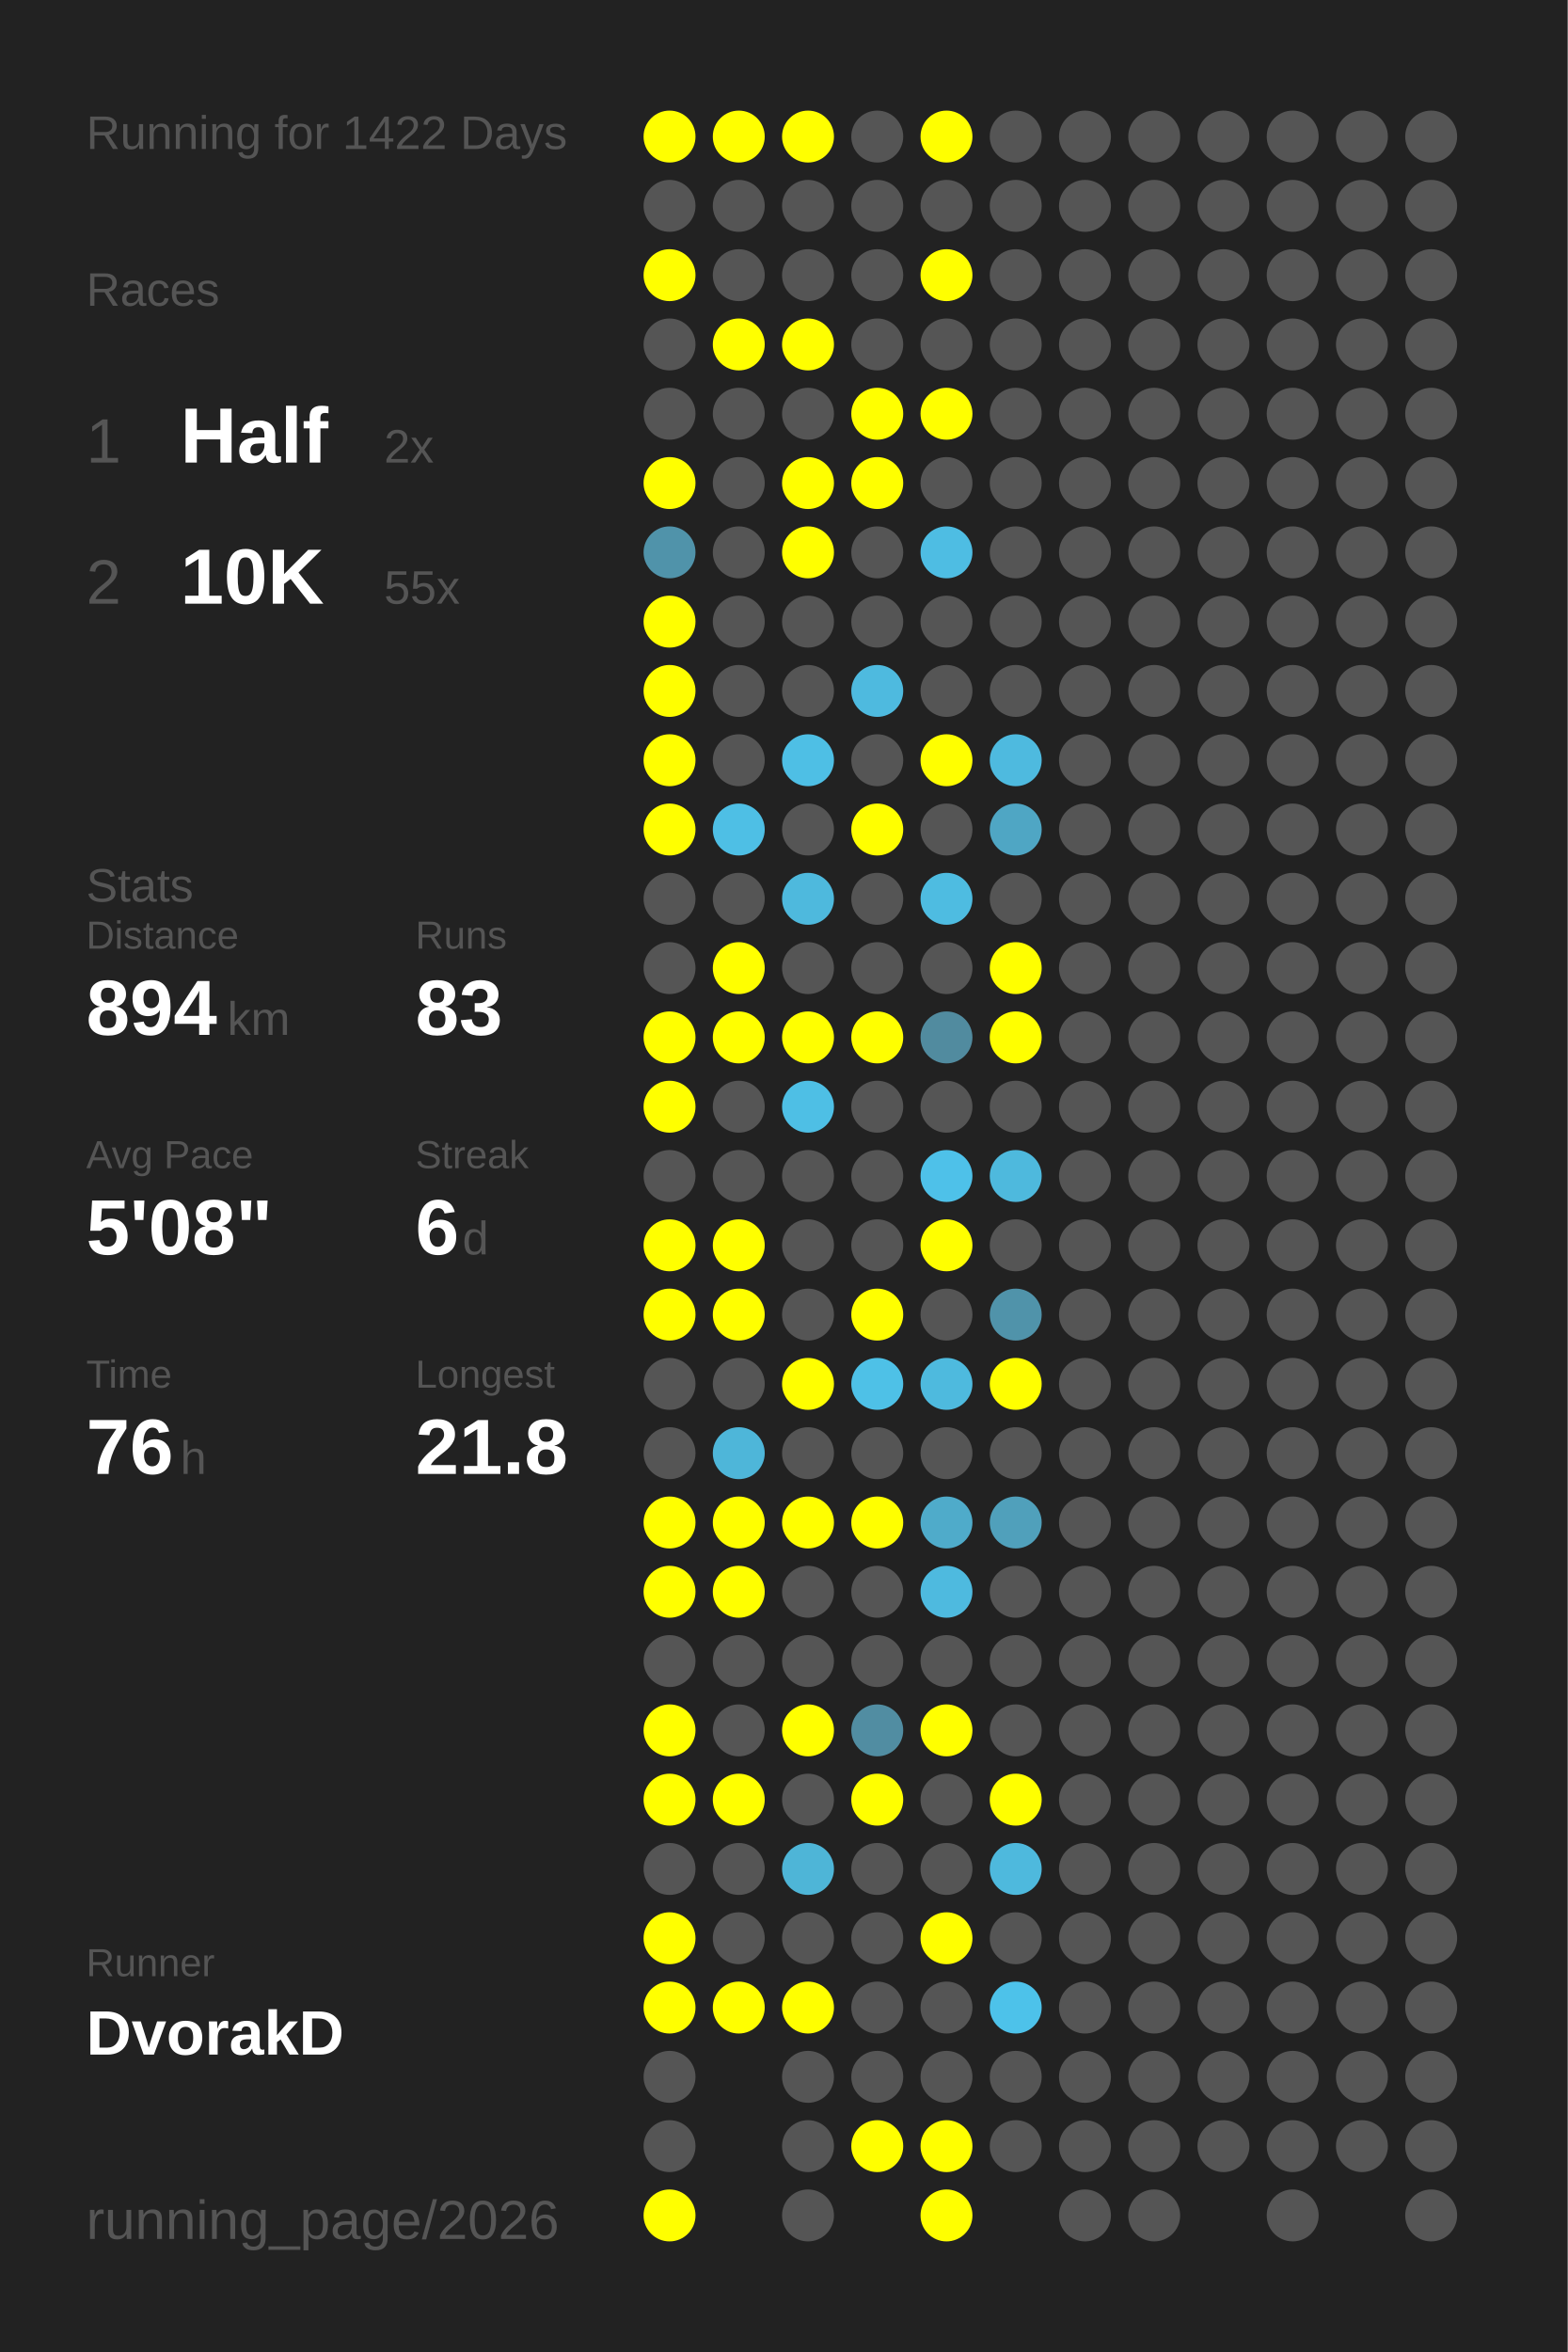
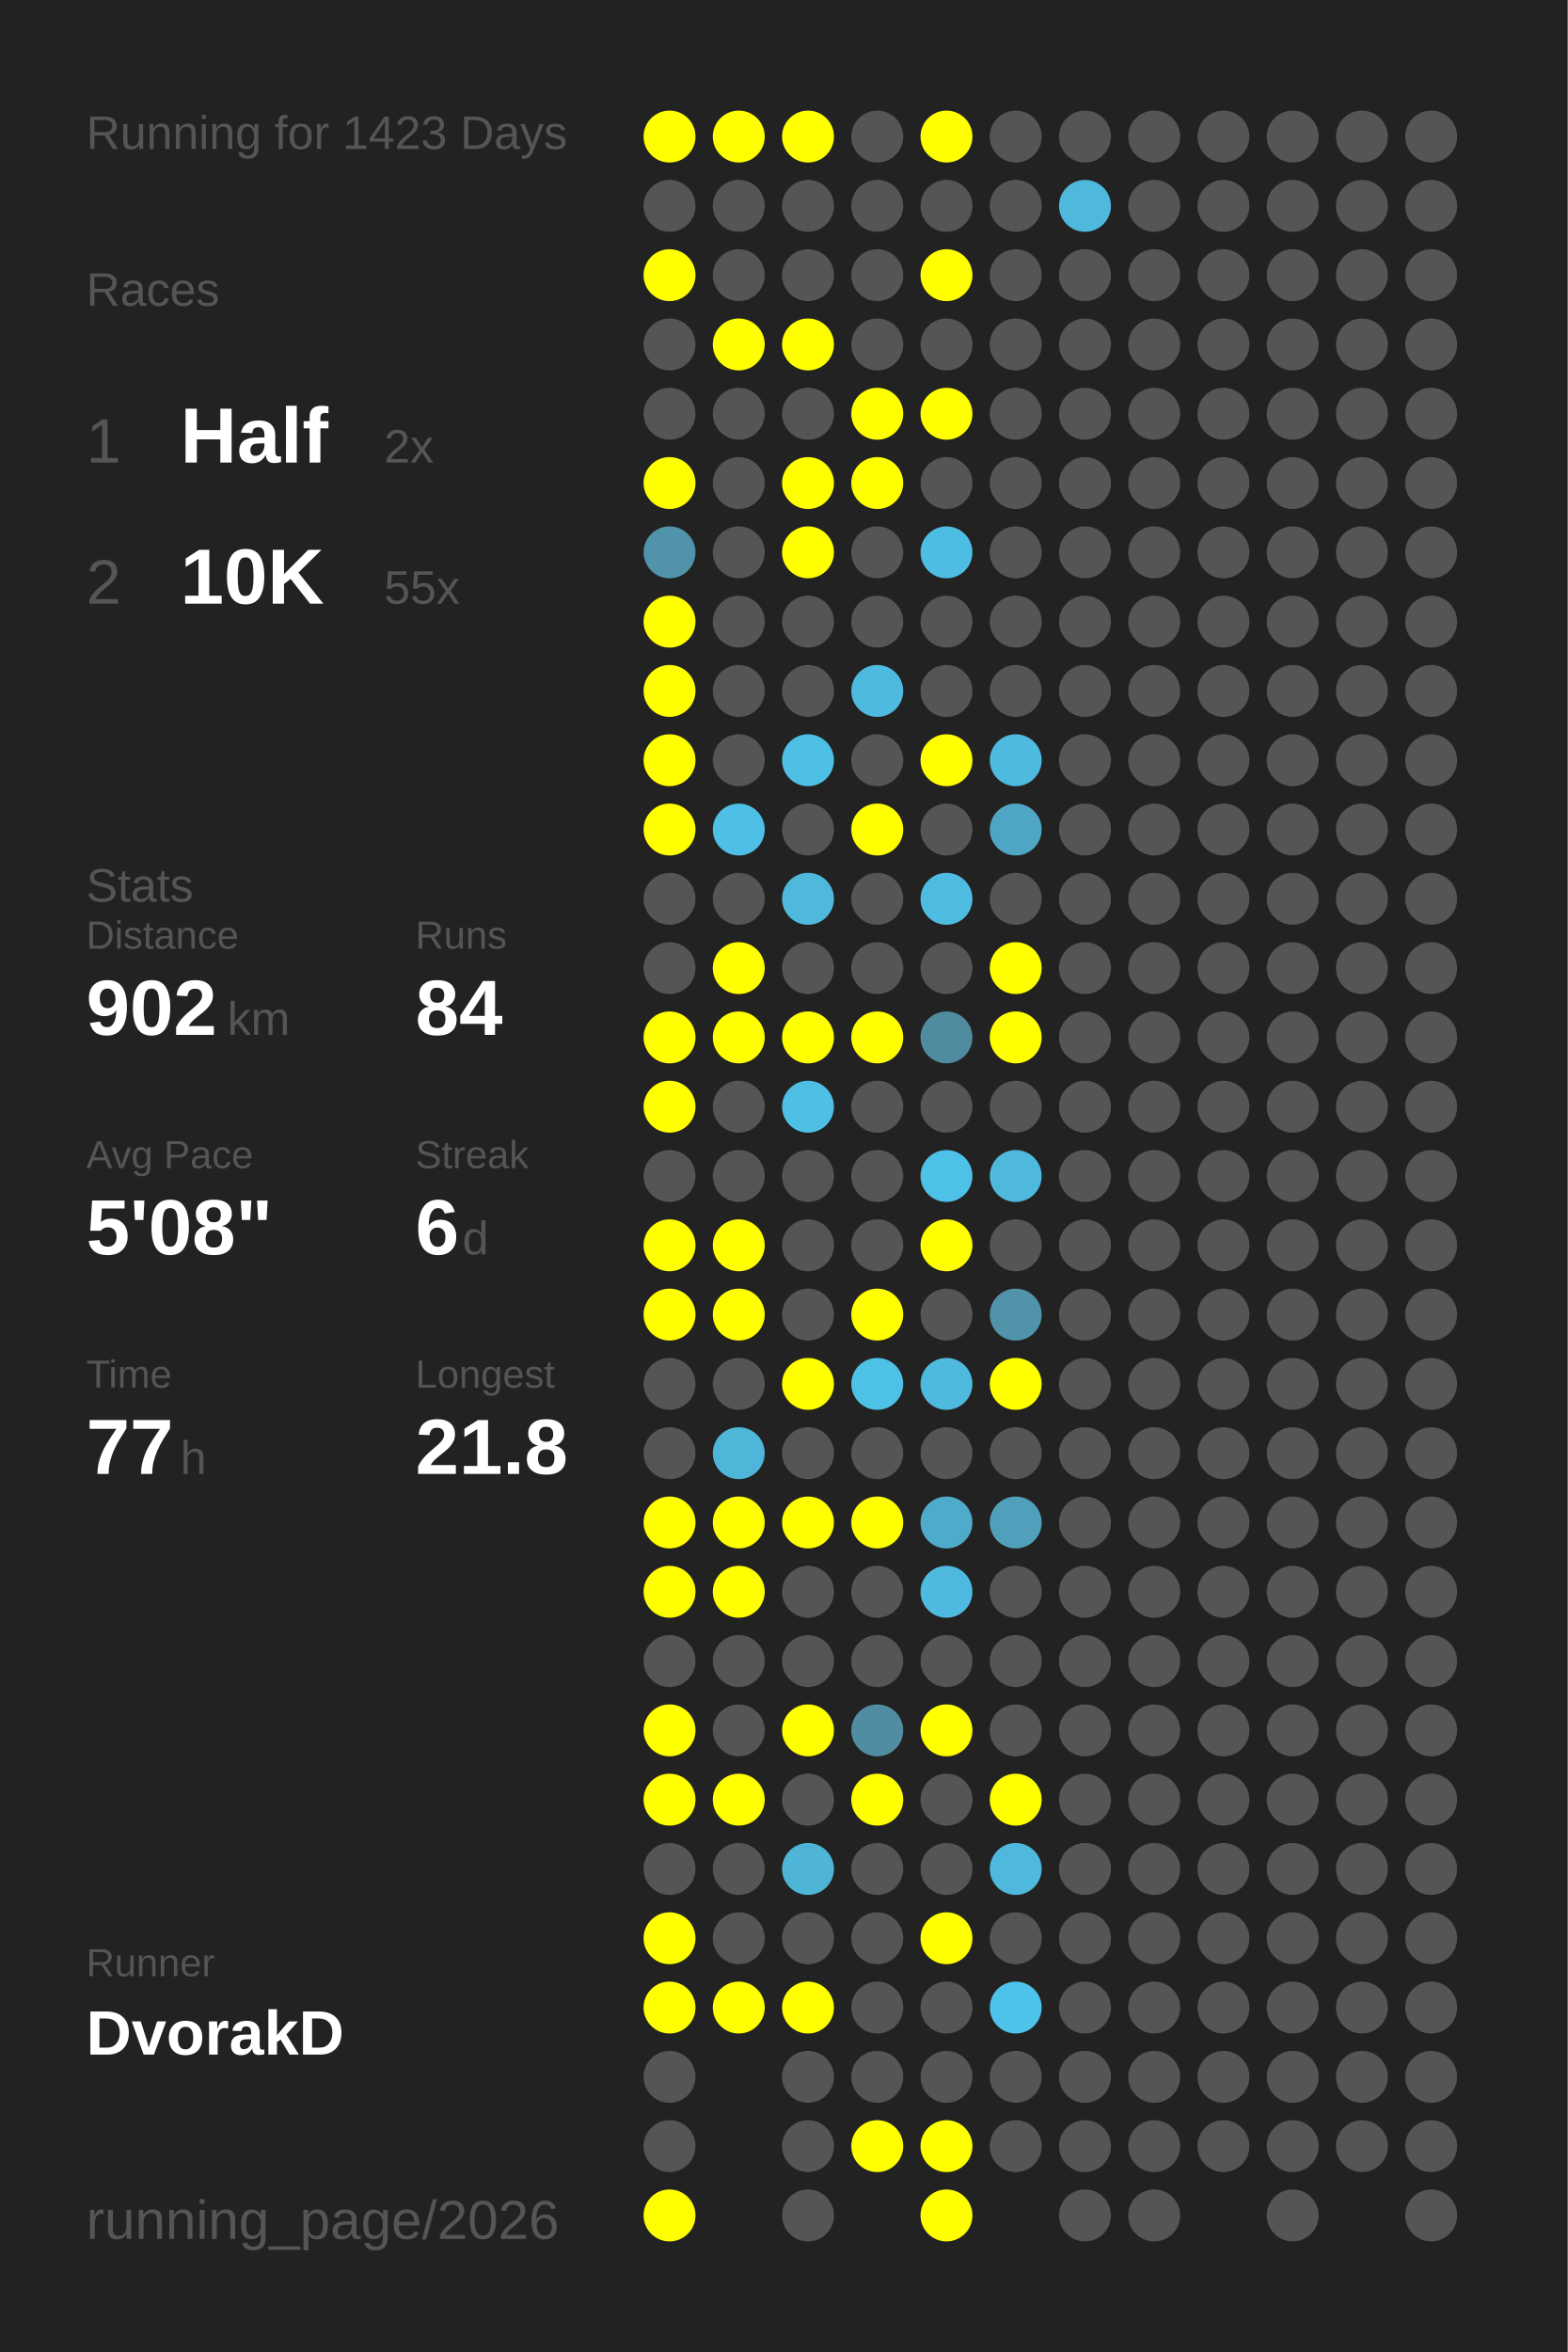
<svg xmlns="http://www.w3.org/2000/svg" baseProfile="full" height="300mm" version="1.1" viewBox="0,0,200,300" width="200mm">
  <defs />
  <rect fill="#222222" height="300" width="200" x="0" y="0" />
-   <text fill="#555555" style="font-size:6px; font-family:Arial;" x="11" y="19">Running for 1422 Days</text>
+   <text fill="#555555" style="font-size:6px; font-family:Arial;" x="11" y="19">Running for 1423 Days</text>
  <text fill="#555555" style="font-size:6px; font-family:Arial;" x="11" y="39">Races</text>
  <text fill="#555555" style="font-size:8px; font-family:Arial;" x="11" y="59">1</text>
  <text fill="#FFFFFF" style="font-size:10px; font-family:Arial; font-weight:bold;" x="23" y="59">Half</text>
  <text fill="#555555" style="font-size:6px; font-family:Arial;" x="49" y="59">2x</text>
  <text fill="#555555" style="font-size:8px; font-family:Arial;" x="11" y="77">2</text>
  <text fill="#FFFFFF" style="font-size:10px; font-family:Arial; font-weight:bold;" x="23" y="77">10K</text>
  <text fill="#555555" style="font-size:6px; font-family:Arial;" x="49" y="77">55x</text>
  <text fill="#555555" style="font-size:6px; font-family:Arial;" x="11" y="115">Stats</text>
  <text fill="#555555" style="font-size:5px; font-family:Arial;" x="11" y="121">Distance</text>
-   <text fill="#FFFFFF" style="font-size:10px; font-family:Arial; font-weight:bold;" x="11" y="132">894</text>
+   <text fill="#FFFFFF" style="font-size:10px; font-family:Arial; font-weight:bold;" x="11" y="132">902</text>
  <text fill="#555555" style="font-size:6px; font-family:Arial;" x="29" y="132">km</text>
  <text fill="#555555" style="font-size:5px; font-family:Arial;" x="53" y="121">Runs</text>
-   <text fill="#FFFFFF" style="font-size:10px; font-family:Arial; font-weight:bold;" x="53" y="132">83</text>
+   <text fill="#FFFFFF" style="font-size:10px; font-family:Arial; font-weight:bold;" x="53" y="132">84</text>
  <text fill="#555555" style="font-size:5px; font-family:Arial;" x="11" y="149">Avg Pace</text>
  <text fill="#FFFFFF" style="font-size:10px; font-family:Arial; font-weight:bold;" x="11" y="160">5'08"</text>
  <text fill="#555555" style="font-size:5px; font-family:Arial;" x="53" y="149">Streak</text>
  <text fill="#FFFFFF" style="font-size:10px; font-family:Arial; font-weight:bold;" x="53" y="160">6</text>
  <text fill="#555555" style="font-size:6px; font-family:Arial;" x="59" y="160">d</text>
  <text fill="#555555" style="font-size:5px; font-family:Arial;" x="11" y="177">Time</text>
-   <text fill="#FFFFFF" style="font-size:10px; font-family:Arial; font-weight:bold;" x="11" y="188">76</text>
+   <text fill="#FFFFFF" style="font-size:10px; font-family:Arial; font-weight:bold;" x="11" y="188">77</text>
  <text fill="#555555" style="font-size:6px; font-family:Arial;" x="23" y="188">h</text>
  <text fill="#555555" style="font-size:5px; font-family:Arial;" x="53" y="177">Longest</text>
  <text fill="#FFFFFF" style="font-size:10px; font-family:Arial; font-weight:bold;" x="53" y="188">21.8</text>
  <text fill="#555555" style="font-size:5px; font-family:Arial;" x="11" y="252.065">Runner</text>
  <text fill="#FFFFFF" style="font-size:8px; font-family:Arial; font-weight:bold;" x="11" y="262.065">DvorakD</text>
  <text fill="#555555" style="font-size:7px; font-family:Arial;" x="11" y="285.581">running_page/2026</text>
  <circle cx="85.417" cy="17.419" fill="#FFFF00" r="3.312" />
  <circle cx="85.417" cy="26.258" fill="#555555" r="3.312" />
  <circle cx="85.417" cy="35.097" fill="#FFFF00" r="3.312" />
  <circle cx="85.417" cy="43.935" fill="#555555" r="3.312" />
  <circle cx="85.417" cy="52.774" fill="#555555" r="3.312" />
  <circle cx="85.417" cy="61.613" fill="#FFFF00" r="3.312" />
  <circle cx="85.417" cy="70.452" fill="#5093aa" r="3.312" />
  <circle cx="85.417" cy="79.29" fill="#FFFF00" r="3.312" />
  <circle cx="85.417" cy="88.129" fill="#FFFF00" r="3.312" />
  <circle cx="85.417" cy="96.968" fill="#FFFF00" r="3.312" />
  <circle cx="85.417" cy="105.806" fill="#FFFF00" r="3.312" />
  <circle cx="85.417" cy="114.645" fill="#555555" r="3.312" />
  <circle cx="85.417" cy="123.484" fill="#555555" r="3.312" />
  <circle cx="85.417" cy="132.323" fill="#FFFF00" r="3.312" />
  <circle cx="85.417" cy="141.161" fill="#FFFF00" r="3.312" />
  <circle cx="85.417" cy="150" fill="#555555" r="3.312" />
  <circle cx="85.417" cy="158.839" fill="#FFFF00" r="3.312" />
  <circle cx="85.417" cy="167.677" fill="#FFFF00" r="3.312" />
  <circle cx="85.417" cy="176.516" fill="#555555" r="3.312" />
  <circle cx="85.417" cy="185.355" fill="#555555" r="3.312" />
  <circle cx="85.417" cy="194.194" fill="#FFFF00" r="3.312" />
  <circle cx="85.417" cy="203.032" fill="#FFFF00" r="3.312" />
  <circle cx="85.417" cy="211.871" fill="#555555" r="3.312" />
  <circle cx="85.417" cy="220.71" fill="#FFFF00" r="3.312" />
  <circle cx="85.417" cy="229.548" fill="#FFFF00" r="3.312" />
  <circle cx="85.417" cy="238.387" fill="#555555" r="3.312" />
  <circle cx="85.417" cy="247.226" fill="#FFFF00" r="3.312" />
  <circle cx="85.417" cy="256.065" fill="#FFFF00" r="3.312" />
  <circle cx="85.417" cy="264.903" fill="#555555" r="3.312" />
  <circle cx="85.417" cy="273.742" fill="#555555" r="3.312" />
  <circle cx="85.417" cy="282.581" fill="#FFFF00" r="3.312" />
  <circle cx="94.25" cy="17.419" fill="#FFFF00" r="3.312" />
  <circle cx="94.25" cy="26.258" fill="#555555" r="3.312" />
  <circle cx="94.25" cy="35.097" fill="#555555" r="3.312" />
  <circle cx="94.25" cy="43.935" fill="#FFFF00" r="3.312" />
  <circle cx="94.25" cy="52.774" fill="#555555" r="3.312" />
  <circle cx="94.25" cy="61.613" fill="#555555" r="3.312" />
  <circle cx="94.25" cy="70.452" fill="#555555" r="3.312" />
  <circle cx="94.25" cy="79.29" fill="#555555" r="3.312" />
  <circle cx="94.25" cy="88.129" fill="#555555" r="3.312" />
  <circle cx="94.25" cy="96.968" fill="#555555" r="3.312" />
  <circle cx="94.25" cy="105.806" fill="#4ebfe5" r="3.312" />
  <circle cx="94.25" cy="114.645" fill="#555555" r="3.312" />
  <circle cx="94.25" cy="123.484" fill="#FFFF00" r="3.312" />
  <circle cx="94.25" cy="132.323" fill="#FFFF00" r="3.312" />
  <circle cx="94.25" cy="141.161" fill="#555555" r="3.312" />
  <circle cx="94.25" cy="150" fill="#555555" r="3.312" />
  <circle cx="94.25" cy="158.839" fill="#FFFF00" r="3.312" />
  <circle cx="94.25" cy="167.677" fill="#FFFF00" r="3.312" />
  <circle cx="94.25" cy="176.516" fill="#555555" r="3.312" />
  <circle cx="94.25" cy="185.355" fill="#4eb6d9" r="3.312" />
  <circle cx="94.25" cy="194.194" fill="#FFFF00" r="3.312" />
  <circle cx="94.25" cy="203.032" fill="#FFFF00" r="3.312" />
  <circle cx="94.25" cy="211.871" fill="#555555" r="3.312" />
  <circle cx="94.25" cy="220.71" fill="#555555" r="3.312" />
  <circle cx="94.25" cy="229.548" fill="#FFFF00" r="3.312" />
  <circle cx="94.25" cy="238.387" fill="#555555" r="3.312" />
  <circle cx="94.25" cy="247.226" fill="#555555" r="3.312" />
  <circle cx="94.25" cy="256.065" fill="#FFFF00" r="3.312" />
  <circle cx="103.083" cy="17.419" fill="#FFFF00" r="3.312" />
  <circle cx="103.083" cy="26.258" fill="#555555" r="3.312" />
  <circle cx="103.083" cy="35.097" fill="#555555" r="3.312" />
  <circle cx="103.083" cy="43.935" fill="#FFFF00" r="3.312" />
  <circle cx="103.083" cy="52.774" fill="#555555" r="3.312" />
  <circle cx="103.083" cy="61.613" fill="#FFFF00" r="3.312" />
  <circle cx="103.083" cy="70.452" fill="#FFFF00" r="3.312" />
  <circle cx="103.083" cy="79.29" fill="#555555" r="3.312" />
  <circle cx="103.083" cy="88.129" fill="#555555" r="3.312" />
  <circle cx="103.083" cy="96.968" fill="#4ebfe5" r="3.312" />
  <circle cx="103.083" cy="105.806" fill="#555555" r="3.312" />
  <circle cx="103.083" cy="114.645" fill="#4eb9dd" r="3.312" />
  <circle cx="103.083" cy="123.484" fill="#555555" r="3.312" />
  <circle cx="103.083" cy="132.323" fill="#FFFF00" r="3.312" />
  <circle cx="103.083" cy="141.161" fill="#4ebfe5" r="3.312" />
  <circle cx="103.083" cy="150" fill="#555555" r="3.312" />
  <circle cx="103.083" cy="158.839" fill="#555555" r="3.312" />
  <circle cx="103.083" cy="167.677" fill="#555555" r="3.312" />
  <circle cx="103.083" cy="176.516" fill="#FFFF00" r="3.312" />
  <circle cx="103.083" cy="185.355" fill="#555555" r="3.312" />
  <circle cx="103.083" cy="194.194" fill="#FFFF00" r="3.312" />
  <circle cx="103.083" cy="203.032" fill="#555555" r="3.312" />
  <circle cx="103.083" cy="211.871" fill="#555555" r="3.312" />
  <circle cx="103.083" cy="220.71" fill="#FFFF00" r="3.312" />
  <circle cx="103.083" cy="229.548" fill="#555555" r="3.312" />
  <circle cx="103.083" cy="238.387" fill="#4eb5d7" r="3.312" />
  <circle cx="103.083" cy="247.226" fill="#555555" r="3.312" />
  <circle cx="103.083" cy="256.065" fill="#FFFF00" r="3.312" />
  <circle cx="103.083" cy="264.903" fill="#555555" r="3.312" />
  <circle cx="103.083" cy="273.742" fill="#555555" r="3.312" />
  <circle cx="103.083" cy="282.581" fill="#555555" r="3.312" />
  <circle cx="111.917" cy="17.419" fill="#555555" r="3.312" />
  <circle cx="111.917" cy="26.258" fill="#555555" r="3.312" />
  <circle cx="111.917" cy="35.097" fill="#555555" r="3.312" />
  <circle cx="111.917" cy="43.935" fill="#555555" r="3.312" />
  <circle cx="111.917" cy="52.774" fill="#FFFF00" r="3.312" />
  <circle cx="111.917" cy="61.613" fill="#FFFF00" r="3.312" />
  <circle cx="111.917" cy="70.452" fill="#555555" r="3.312" />
  <circle cx="111.917" cy="79.29" fill="#555555" r="3.312" />
  <circle cx="111.917" cy="88.129" fill="#4ebadf" r="3.312" />
  <circle cx="111.917" cy="96.968" fill="#555555" r="3.312" />
  <circle cx="111.917" cy="105.806" fill="#FFFF00" r="3.312" />
  <circle cx="111.917" cy="114.645" fill="#555555" r="3.312" />
  <circle cx="111.917" cy="123.484" fill="#555555" r="3.312" />
  <circle cx="111.917" cy="132.323" fill="#FFFF00" r="3.312" />
  <circle cx="111.917" cy="141.161" fill="#555555" r="3.312" />
  <circle cx="111.917" cy="150" fill="#555555" r="3.312" />
  <circle cx="111.917" cy="158.839" fill="#555555" r="3.312" />
  <circle cx="111.917" cy="167.677" fill="#FFFF00" r="3.312" />
  <circle cx="111.917" cy="176.516" fill="#4ec1e7" r="3.312" />
  <circle cx="111.917" cy="185.355" fill="#555555" r="3.312" />
  <circle cx="111.917" cy="194.194" fill="#FFFF00" r="3.312" />
  <circle cx="111.917" cy="203.032" fill="#555555" r="3.312" />
  <circle cx="111.917" cy="211.871" fill="#555555" r="3.312" />
  <circle cx="111.917" cy="220.71" fill="#518da2" r="3.312" />
  <circle cx="111.917" cy="229.548" fill="#FFFF00" r="3.312" />
  <circle cx="111.917" cy="238.387" fill="#555555" r="3.312" />
  <circle cx="111.917" cy="247.226" fill="#555555" r="3.312" />
  <circle cx="111.917" cy="256.065" fill="#555555" r="3.312" />
  <circle cx="111.917" cy="264.903" fill="#555555" r="3.312" />
  <circle cx="111.917" cy="273.742" fill="#FFFF00" r="3.312" />
  <circle cx="120.75" cy="17.419" fill="#FFFF00" r="3.312" />
  <circle cx="120.75" cy="26.258" fill="#555555" r="3.312" />
  <circle cx="120.75" cy="35.097" fill="#FFFF00" r="3.312" />
  <circle cx="120.75" cy="43.935" fill="#555555" r="3.312" />
  <circle cx="120.75" cy="52.774" fill="#FFFF00" r="3.312" />
  <circle cx="120.75" cy="61.613" fill="#555555" r="3.312" />
  <circle cx="120.75" cy="70.452" fill="#4ebde3" r="3.312" />
  <circle cx="120.75" cy="79.29" fill="#555555" r="3.312" />
  <circle cx="120.75" cy="88.129" fill="#555555" r="3.312" />
  <circle cx="120.75" cy="96.968" fill="#FFFF00" r="3.312" />
  <circle cx="120.75" cy="105.806" fill="#555555" r="3.312" />
  <circle cx="120.75" cy="114.645" fill="#4ebce1" r="3.312" />
  <circle cx="120.75" cy="123.484" fill="#555555" r="3.312" />
  <circle cx="120.75" cy="132.323" fill="#518b9f" r="3.312" />
  <circle cx="120.75" cy="141.161" fill="#555555" r="3.312" />
  <circle cx="120.75" cy="150" fill="#4ec1e9" r="3.312" />
  <circle cx="120.75" cy="158.839" fill="#FFFF00" r="3.312" />
  <circle cx="120.75" cy="167.677" fill="#555555" r="3.312" />
  <circle cx="120.75" cy="176.516" fill="#4ebade" r="3.312" />
  <circle cx="120.75" cy="185.355" fill="#555555" r="3.312" />
  <circle cx="120.75" cy="194.194" fill="#4fabca" r="3.312" />
  <circle cx="120.75" cy="203.032" fill="#4ebadf" r="3.312" />
  <circle cx="120.75" cy="211.871" fill="#555555" r="3.312" />
  <circle cx="120.75" cy="220.71" fill="#FFFF00" r="3.312" />
  <circle cx="120.75" cy="229.548" fill="#555555" r="3.312" />
  <circle cx="120.75" cy="238.387" fill="#555555" r="3.312" />
  <circle cx="120.75" cy="247.226" fill="#FFFF00" r="3.312" />
  <circle cx="120.75" cy="256.065" fill="#555555" r="3.312" />
  <circle cx="120.75" cy="264.903" fill="#555555" r="3.312" />
  <circle cx="120.75" cy="273.742" fill="#FFFF00" r="3.312" />
  <circle cx="120.75" cy="282.581" fill="#FFFF00" r="3.312" />
  <circle cx="129.583" cy="17.419" fill="#555555" r="3.312" />
  <circle cx="129.583" cy="26.258" fill="#555555" r="3.312" />
  <circle cx="129.583" cy="35.097" fill="#555555" r="3.312" />
  <circle cx="129.583" cy="43.935" fill="#555555" r="3.312" />
  <circle cx="129.583" cy="52.774" fill="#555555" r="3.312" />
  <circle cx="129.583" cy="61.613" fill="#555555" r="3.312" />
  <circle cx="129.583" cy="70.452" fill="#555555" r="3.312" />
  <circle cx="129.583" cy="79.29" fill="#555555" r="3.312" />
  <circle cx="129.583" cy="88.129" fill="#555555" r="3.312" />
  <circle cx="129.583" cy="96.968" fill="#4ebadf" r="3.312" />
  <circle cx="129.583" cy="105.806" fill="#4fa6c4" r="3.312" />
  <circle cx="129.583" cy="114.645" fill="#555555" r="3.312" />
  <circle cx="129.583" cy="123.484" fill="#FFFF00" r="3.312" />
  <circle cx="129.583" cy="132.323" fill="#FFFF00" r="3.312" />
  <circle cx="129.583" cy="141.161" fill="#555555" r="3.312" />
  <circle cx="129.583" cy="150" fill="#4eb9dd" r="3.312" />
  <circle cx="129.583" cy="158.839" fill="#555555" r="3.312" />
  <circle cx="129.583" cy="167.677" fill="#5093aa" r="3.312" />
  <circle cx="129.583" cy="176.516" fill="#FFFF00" r="3.312" />
  <circle cx="129.583" cy="185.355" fill="#555555" r="3.312" />
  <circle cx="129.583" cy="194.194" fill="#50a0bb" r="3.312" />
  <circle cx="129.583" cy="203.032" fill="#555555" r="3.312" />
  <circle cx="129.583" cy="211.871" fill="#555555" r="3.312" />
  <circle cx="129.583" cy="220.71" fill="#555555" r="3.312" />
  <circle cx="129.583" cy="229.548" fill="#FFFF00" r="3.312" />
  <circle cx="129.583" cy="238.387" fill="#4eb9dd" r="3.312" />
  <circle cx="129.583" cy="247.226" fill="#555555" r="3.312" />
  <circle cx="129.583" cy="256.065" fill="#4dc2ea" r="3.312" />
  <circle cx="129.583" cy="264.903" fill="#555555" r="3.312" />
  <circle cx="129.583" cy="273.742" fill="#555555" r="3.312" />
  <circle cx="138.417" cy="17.419" fill="#555555" r="3.312" />
-   <circle cx="138.417" cy="26.258" fill="#555555" r="3.312" />
+   <circle cx="138.417" cy="26.258" fill="#4eb9dd" r="3.312" />
  <circle cx="138.417" cy="35.097" fill="#555555" r="3.312" />
  <circle cx="138.417" cy="43.935" fill="#555555" r="3.312" />
  <circle cx="138.417" cy="52.774" fill="#555555" r="3.312" />
  <circle cx="138.417" cy="61.613" fill="#555555" r="3.312" />
  <circle cx="138.417" cy="70.452" fill="#555555" r="3.312" />
  <circle cx="138.417" cy="79.29" fill="#555555" r="3.312" />
  <circle cx="138.417" cy="88.129" fill="#555555" r="3.312" />
  <circle cx="138.417" cy="96.968" fill="#555555" r="3.312" />
  <circle cx="138.417" cy="105.806" fill="#555555" r="3.312" />
  <circle cx="138.417" cy="114.645" fill="#555555" r="3.312" />
  <circle cx="138.417" cy="123.484" fill="#555555" r="3.312" />
  <circle cx="138.417" cy="132.323" fill="#555555" r="3.312" />
  <circle cx="138.417" cy="141.161" fill="#555555" r="3.312" />
  <circle cx="138.417" cy="150" fill="#555555" r="3.312" />
  <circle cx="138.417" cy="158.839" fill="#555555" r="3.312" />
  <circle cx="138.417" cy="167.677" fill="#555555" r="3.312" />
  <circle cx="138.417" cy="176.516" fill="#555555" r="3.312" />
  <circle cx="138.417" cy="185.355" fill="#555555" r="3.312" />
  <circle cx="138.417" cy="194.194" fill="#555555" r="3.312" />
  <circle cx="138.417" cy="203.032" fill="#555555" r="3.312" />
  <circle cx="138.417" cy="211.871" fill="#555555" r="3.312" />
  <circle cx="138.417" cy="220.71" fill="#555555" r="3.312" />
  <circle cx="138.417" cy="229.548" fill="#555555" r="3.312" />
  <circle cx="138.417" cy="238.387" fill="#555555" r="3.312" />
  <circle cx="138.417" cy="247.226" fill="#555555" r="3.312" />
  <circle cx="138.417" cy="256.065" fill="#555555" r="3.312" />
  <circle cx="138.417" cy="264.903" fill="#555555" r="3.312" />
  <circle cx="138.417" cy="273.742" fill="#555555" r="3.312" />
  <circle cx="138.417" cy="282.581" fill="#555555" r="3.312" />
  <circle cx="147.25" cy="17.419" fill="#555555" r="3.312" />
  <circle cx="147.25" cy="26.258" fill="#555555" r="3.312" />
  <circle cx="147.25" cy="35.097" fill="#555555" r="3.312" />
  <circle cx="147.25" cy="43.935" fill="#555555" r="3.312" />
  <circle cx="147.25" cy="52.774" fill="#555555" r="3.312" />
  <circle cx="147.25" cy="61.613" fill="#555555" r="3.312" />
  <circle cx="147.25" cy="70.452" fill="#555555" r="3.312" />
  <circle cx="147.25" cy="79.29" fill="#555555" r="3.312" />
  <circle cx="147.25" cy="88.129" fill="#555555" r="3.312" />
  <circle cx="147.25" cy="96.968" fill="#555555" r="3.312" />
  <circle cx="147.25" cy="105.806" fill="#555555" r="3.312" />
  <circle cx="147.25" cy="114.645" fill="#555555" r="3.312" />
  <circle cx="147.25" cy="123.484" fill="#555555" r="3.312" />
  <circle cx="147.25" cy="132.323" fill="#555555" r="3.312" />
  <circle cx="147.25" cy="141.161" fill="#555555" r="3.312" />
  <circle cx="147.25" cy="150" fill="#555555" r="3.312" />
  <circle cx="147.25" cy="158.839" fill="#555555" r="3.312" />
  <circle cx="147.25" cy="167.677" fill="#555555" r="3.312" />
  <circle cx="147.25" cy="176.516" fill="#555555" r="3.312" />
  <circle cx="147.25" cy="185.355" fill="#555555" r="3.312" />
  <circle cx="147.25" cy="194.194" fill="#555555" r="3.312" />
  <circle cx="147.25" cy="203.032" fill="#555555" r="3.312" />
  <circle cx="147.25" cy="211.871" fill="#555555" r="3.312" />
  <circle cx="147.25" cy="220.71" fill="#555555" r="3.312" />
  <circle cx="147.25" cy="229.548" fill="#555555" r="3.312" />
  <circle cx="147.25" cy="238.387" fill="#555555" r="3.312" />
  <circle cx="147.25" cy="247.226" fill="#555555" r="3.312" />
  <circle cx="147.25" cy="256.065" fill="#555555" r="3.312" />
  <circle cx="147.25" cy="264.903" fill="#555555" r="3.312" />
  <circle cx="147.25" cy="273.742" fill="#555555" r="3.312" />
  <circle cx="147.25" cy="282.581" fill="#555555" r="3.312" />
  <circle cx="156.083" cy="17.419" fill="#555555" r="3.312" />
  <circle cx="156.083" cy="26.258" fill="#555555" r="3.312" />
  <circle cx="156.083" cy="35.097" fill="#555555" r="3.312" />
  <circle cx="156.083" cy="43.935" fill="#555555" r="3.312" />
  <circle cx="156.083" cy="52.774" fill="#555555" r="3.312" />
  <circle cx="156.083" cy="61.613" fill="#555555" r="3.312" />
  <circle cx="156.083" cy="70.452" fill="#555555" r="3.312" />
  <circle cx="156.083" cy="79.29" fill="#555555" r="3.312" />
  <circle cx="156.083" cy="88.129" fill="#555555" r="3.312" />
  <circle cx="156.083" cy="96.968" fill="#555555" r="3.312" />
  <circle cx="156.083" cy="105.806" fill="#555555" r="3.312" />
  <circle cx="156.083" cy="114.645" fill="#555555" r="3.312" />
  <circle cx="156.083" cy="123.484" fill="#555555" r="3.312" />
  <circle cx="156.083" cy="132.323" fill="#555555" r="3.312" />
  <circle cx="156.083" cy="141.161" fill="#555555" r="3.312" />
  <circle cx="156.083" cy="150" fill="#555555" r="3.312" />
  <circle cx="156.083" cy="158.839" fill="#555555" r="3.312" />
  <circle cx="156.083" cy="167.677" fill="#555555" r="3.312" />
  <circle cx="156.083" cy="176.516" fill="#555555" r="3.312" />
  <circle cx="156.083" cy="185.355" fill="#555555" r="3.312" />
  <circle cx="156.083" cy="194.194" fill="#555555" r="3.312" />
  <circle cx="156.083" cy="203.032" fill="#555555" r="3.312" />
  <circle cx="156.083" cy="211.871" fill="#555555" r="3.312" />
  <circle cx="156.083" cy="220.71" fill="#555555" r="3.312" />
  <circle cx="156.083" cy="229.548" fill="#555555" r="3.312" />
  <circle cx="156.083" cy="238.387" fill="#555555" r="3.312" />
  <circle cx="156.083" cy="247.226" fill="#555555" r="3.312" />
  <circle cx="156.083" cy="256.065" fill="#555555" r="3.312" />
  <circle cx="156.083" cy="264.903" fill="#555555" r="3.312" />
  <circle cx="156.083" cy="273.742" fill="#555555" r="3.312" />
  <circle cx="164.917" cy="17.419" fill="#555555" r="3.312" />
  <circle cx="164.917" cy="26.258" fill="#555555" r="3.312" />
  <circle cx="164.917" cy="35.097" fill="#555555" r="3.312" />
  <circle cx="164.917" cy="43.935" fill="#555555" r="3.312" />
  <circle cx="164.917" cy="52.774" fill="#555555" r="3.312" />
  <circle cx="164.917" cy="61.613" fill="#555555" r="3.312" />
  <circle cx="164.917" cy="70.452" fill="#555555" r="3.312" />
  <circle cx="164.917" cy="79.29" fill="#555555" r="3.312" />
  <circle cx="164.917" cy="88.129" fill="#555555" r="3.312" />
  <circle cx="164.917" cy="96.968" fill="#555555" r="3.312" />
  <circle cx="164.917" cy="105.806" fill="#555555" r="3.312" />
  <circle cx="164.917" cy="114.645" fill="#555555" r="3.312" />
  <circle cx="164.917" cy="123.484" fill="#555555" r="3.312" />
  <circle cx="164.917" cy="132.323" fill="#555555" r="3.312" />
  <circle cx="164.917" cy="141.161" fill="#555555" r="3.312" />
  <circle cx="164.917" cy="150" fill="#555555" r="3.312" />
  <circle cx="164.917" cy="158.839" fill="#555555" r="3.312" />
  <circle cx="164.917" cy="167.677" fill="#555555" r="3.312" />
  <circle cx="164.917" cy="176.516" fill="#555555" r="3.312" />
  <circle cx="164.917" cy="185.355" fill="#555555" r="3.312" />
  <circle cx="164.917" cy="194.194" fill="#555555" r="3.312" />
  <circle cx="164.917" cy="203.032" fill="#555555" r="3.312" />
  <circle cx="164.917" cy="211.871" fill="#555555" r="3.312" />
  <circle cx="164.917" cy="220.71" fill="#555555" r="3.312" />
  <circle cx="164.917" cy="229.548" fill="#555555" r="3.312" />
  <circle cx="164.917" cy="238.387" fill="#555555" r="3.312" />
  <circle cx="164.917" cy="247.226" fill="#555555" r="3.312" />
  <circle cx="164.917" cy="256.065" fill="#555555" r="3.312" />
  <circle cx="164.917" cy="264.903" fill="#555555" r="3.312" />
  <circle cx="164.917" cy="273.742" fill="#555555" r="3.312" />
  <circle cx="164.917" cy="282.581" fill="#555555" r="3.312" />
  <circle cx="173.75" cy="17.419" fill="#555555" r="3.312" />
  <circle cx="173.75" cy="26.258" fill="#555555" r="3.312" />
  <circle cx="173.75" cy="35.097" fill="#555555" r="3.312" />
  <circle cx="173.75" cy="43.935" fill="#555555" r="3.312" />
  <circle cx="173.75" cy="52.774" fill="#555555" r="3.312" />
  <circle cx="173.75" cy="61.613" fill="#555555" r="3.312" />
  <circle cx="173.75" cy="70.452" fill="#555555" r="3.312" />
  <circle cx="173.75" cy="79.29" fill="#555555" r="3.312" />
  <circle cx="173.75" cy="88.129" fill="#555555" r="3.312" />
  <circle cx="173.75" cy="96.968" fill="#555555" r="3.312" />
  <circle cx="173.75" cy="105.806" fill="#555555" r="3.312" />
  <circle cx="173.75" cy="114.645" fill="#555555" r="3.312" />
  <circle cx="173.75" cy="123.484" fill="#555555" r="3.312" />
  <circle cx="173.75" cy="132.323" fill="#555555" r="3.312" />
  <circle cx="173.75" cy="141.161" fill="#555555" r="3.312" />
  <circle cx="173.75" cy="150" fill="#555555" r="3.312" />
  <circle cx="173.75" cy="158.839" fill="#555555" r="3.312" />
  <circle cx="173.75" cy="167.677" fill="#555555" r="3.312" />
  <circle cx="173.75" cy="176.516" fill="#555555" r="3.312" />
  <circle cx="173.75" cy="185.355" fill="#555555" r="3.312" />
  <circle cx="173.75" cy="194.194" fill="#555555" r="3.312" />
  <circle cx="173.75" cy="203.032" fill="#555555" r="3.312" />
  <circle cx="173.75" cy="211.871" fill="#555555" r="3.312" />
  <circle cx="173.75" cy="220.71" fill="#555555" r="3.312" />
  <circle cx="173.75" cy="229.548" fill="#555555" r="3.312" />
  <circle cx="173.75" cy="238.387" fill="#555555" r="3.312" />
  <circle cx="173.75" cy="247.226" fill="#555555" r="3.312" />
  <circle cx="173.75" cy="256.065" fill="#555555" r="3.312" />
  <circle cx="173.75" cy="264.903" fill="#555555" r="3.312" />
  <circle cx="173.75" cy="273.742" fill="#555555" r="3.312" />
  <circle cx="182.583" cy="17.419" fill="#555555" r="3.312" />
  <circle cx="182.583" cy="26.258" fill="#555555" r="3.312" />
  <circle cx="182.583" cy="35.097" fill="#555555" r="3.312" />
  <circle cx="182.583" cy="43.935" fill="#555555" r="3.312" />
  <circle cx="182.583" cy="52.774" fill="#555555" r="3.312" />
  <circle cx="182.583" cy="61.613" fill="#555555" r="3.312" />
  <circle cx="182.583" cy="70.452" fill="#555555" r="3.312" />
  <circle cx="182.583" cy="79.29" fill="#555555" r="3.312" />
  <circle cx="182.583" cy="88.129" fill="#555555" r="3.312" />
  <circle cx="182.583" cy="96.968" fill="#555555" r="3.312" />
  <circle cx="182.583" cy="105.806" fill="#555555" r="3.312" />
  <circle cx="182.583" cy="114.645" fill="#555555" r="3.312" />
  <circle cx="182.583" cy="123.484" fill="#555555" r="3.312" />
  <circle cx="182.583" cy="132.323" fill="#555555" r="3.312" />
  <circle cx="182.583" cy="141.161" fill="#555555" r="3.312" />
  <circle cx="182.583" cy="150" fill="#555555" r="3.312" />
  <circle cx="182.583" cy="158.839" fill="#555555" r="3.312" />
  <circle cx="182.583" cy="167.677" fill="#555555" r="3.312" />
  <circle cx="182.583" cy="176.516" fill="#555555" r="3.312" />
  <circle cx="182.583" cy="185.355" fill="#555555" r="3.312" />
  <circle cx="182.583" cy="194.194" fill="#555555" r="3.312" />
  <circle cx="182.583" cy="203.032" fill="#555555" r="3.312" />
  <circle cx="182.583" cy="211.871" fill="#555555" r="3.312" />
  <circle cx="182.583" cy="220.71" fill="#555555" r="3.312" />
  <circle cx="182.583" cy="229.548" fill="#555555" r="3.312" />
  <circle cx="182.583" cy="238.387" fill="#555555" r="3.312" />
  <circle cx="182.583" cy="247.226" fill="#555555" r="3.312" />
  <circle cx="182.583" cy="256.065" fill="#555555" r="3.312" />
  <circle cx="182.583" cy="264.903" fill="#555555" r="3.312" />
  <circle cx="182.583" cy="273.742" fill="#555555" r="3.312" />
  <circle cx="182.583" cy="282.581" fill="#555555" r="3.312" />
</svg>
